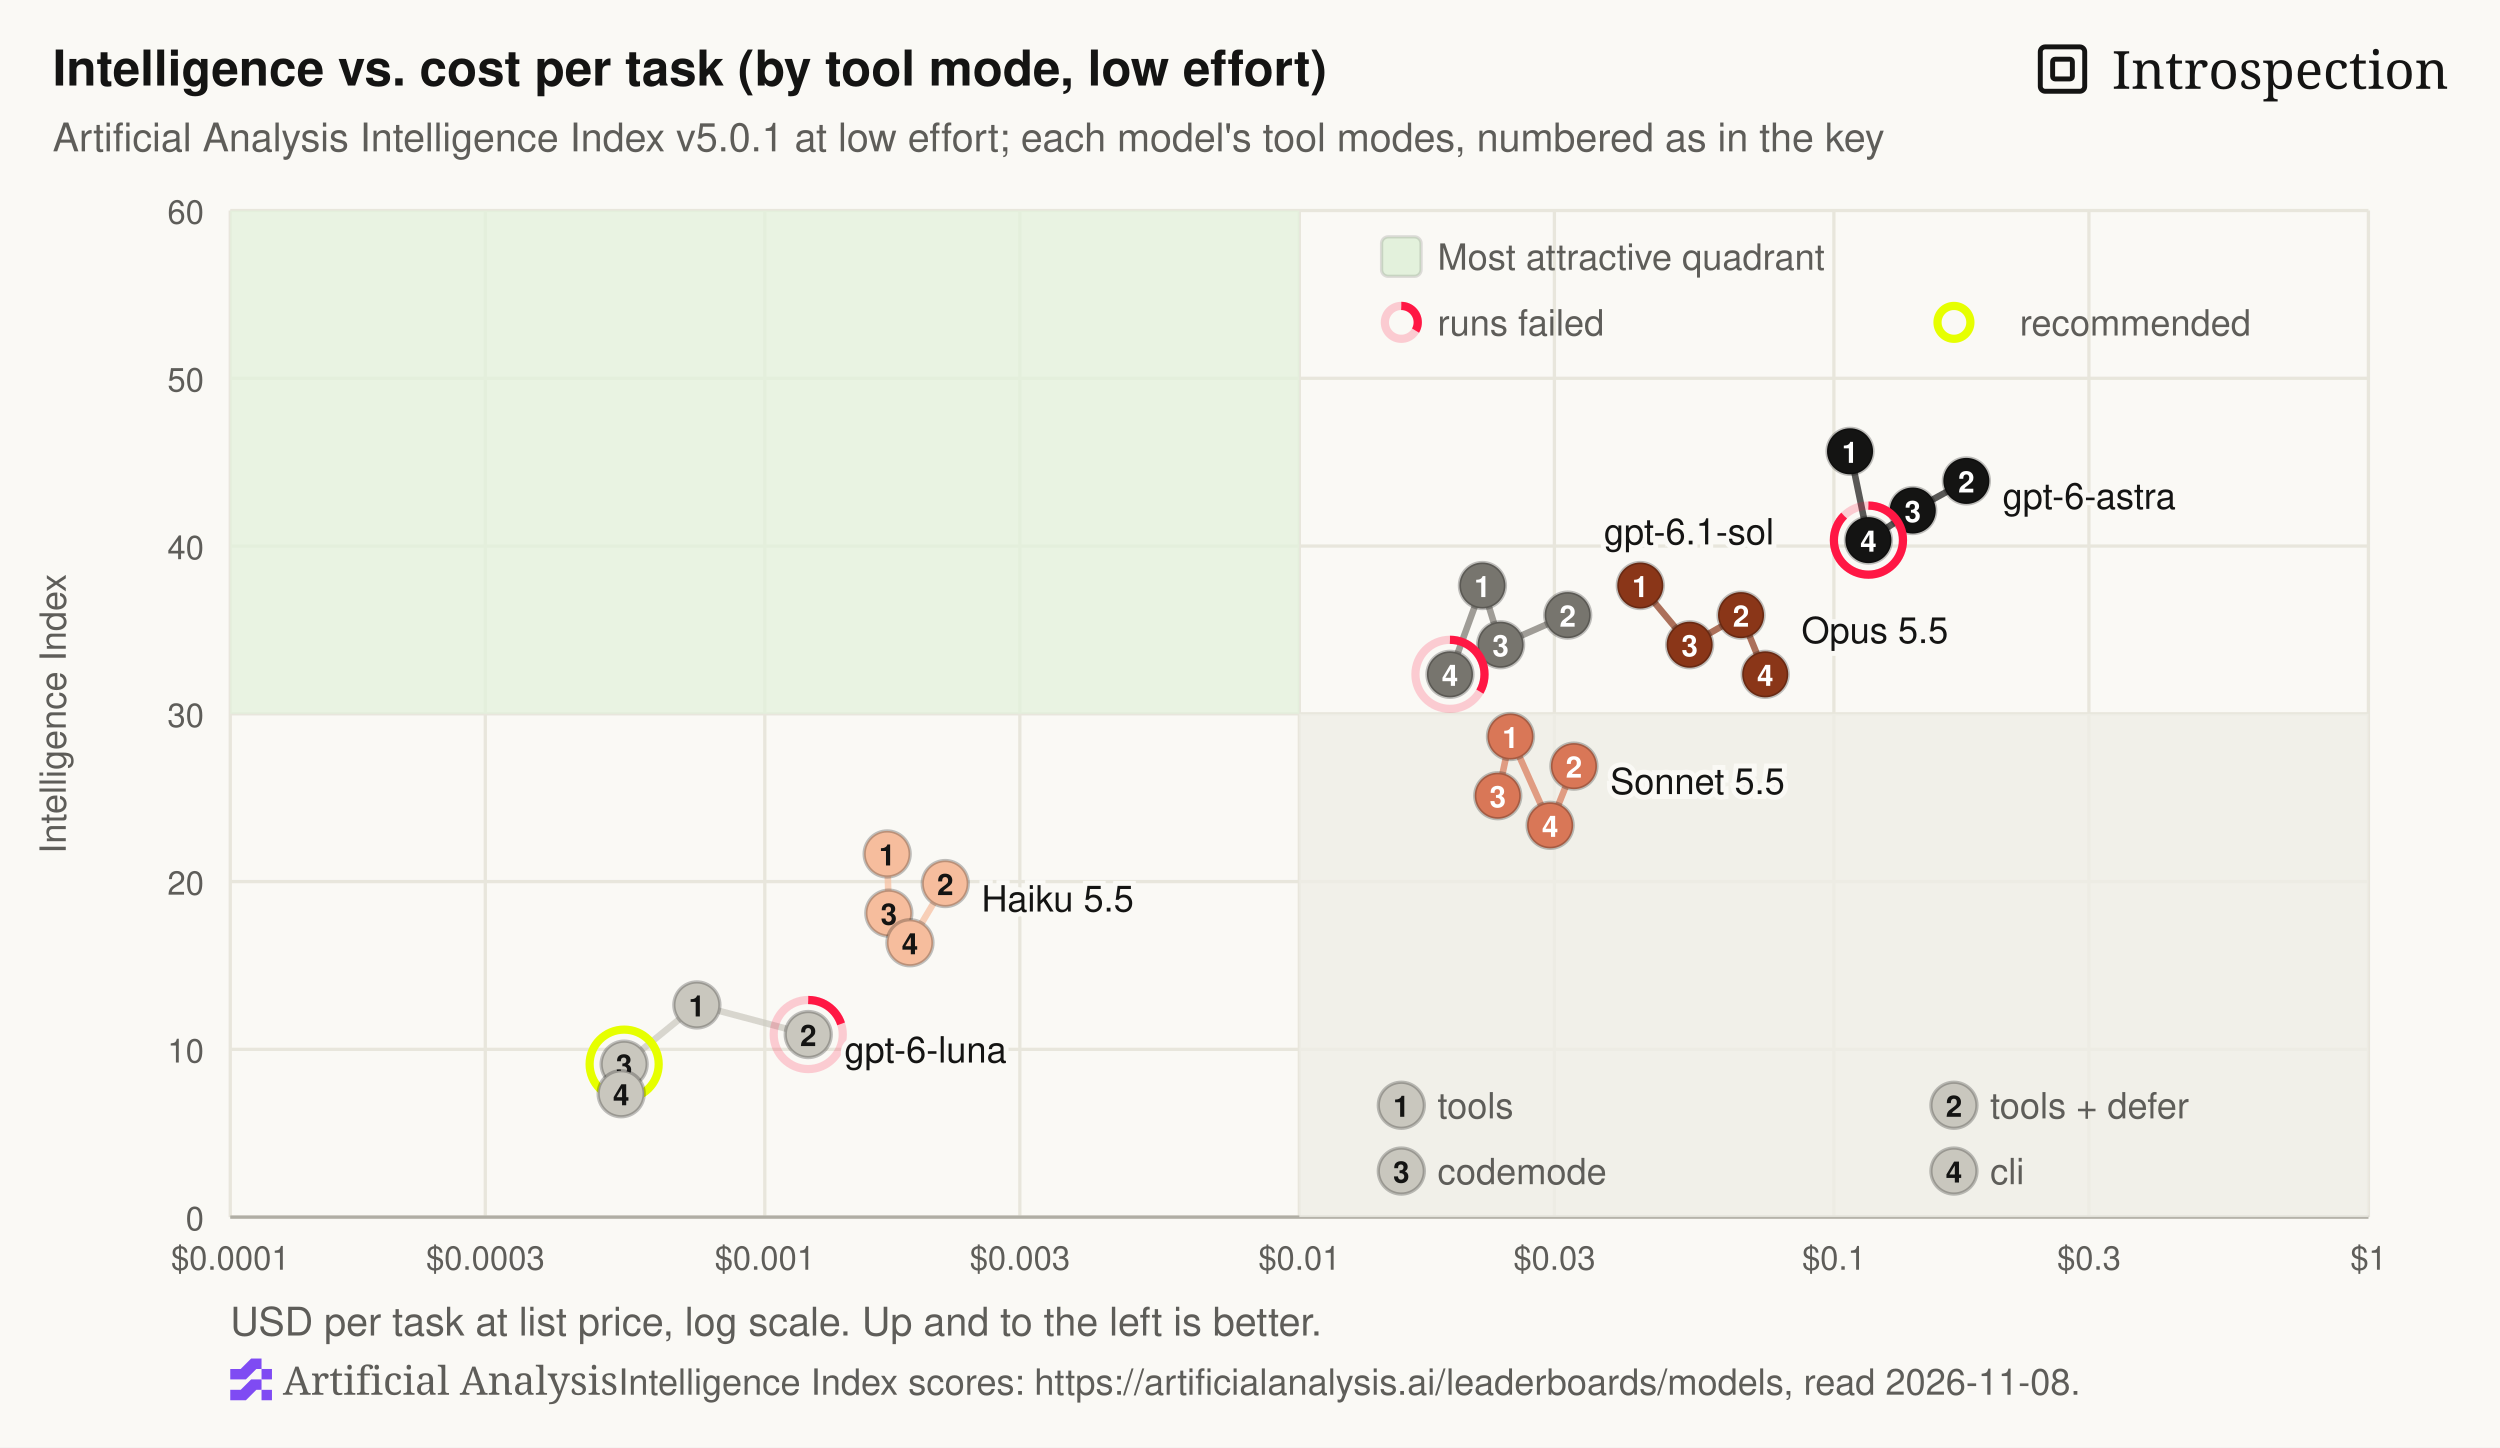
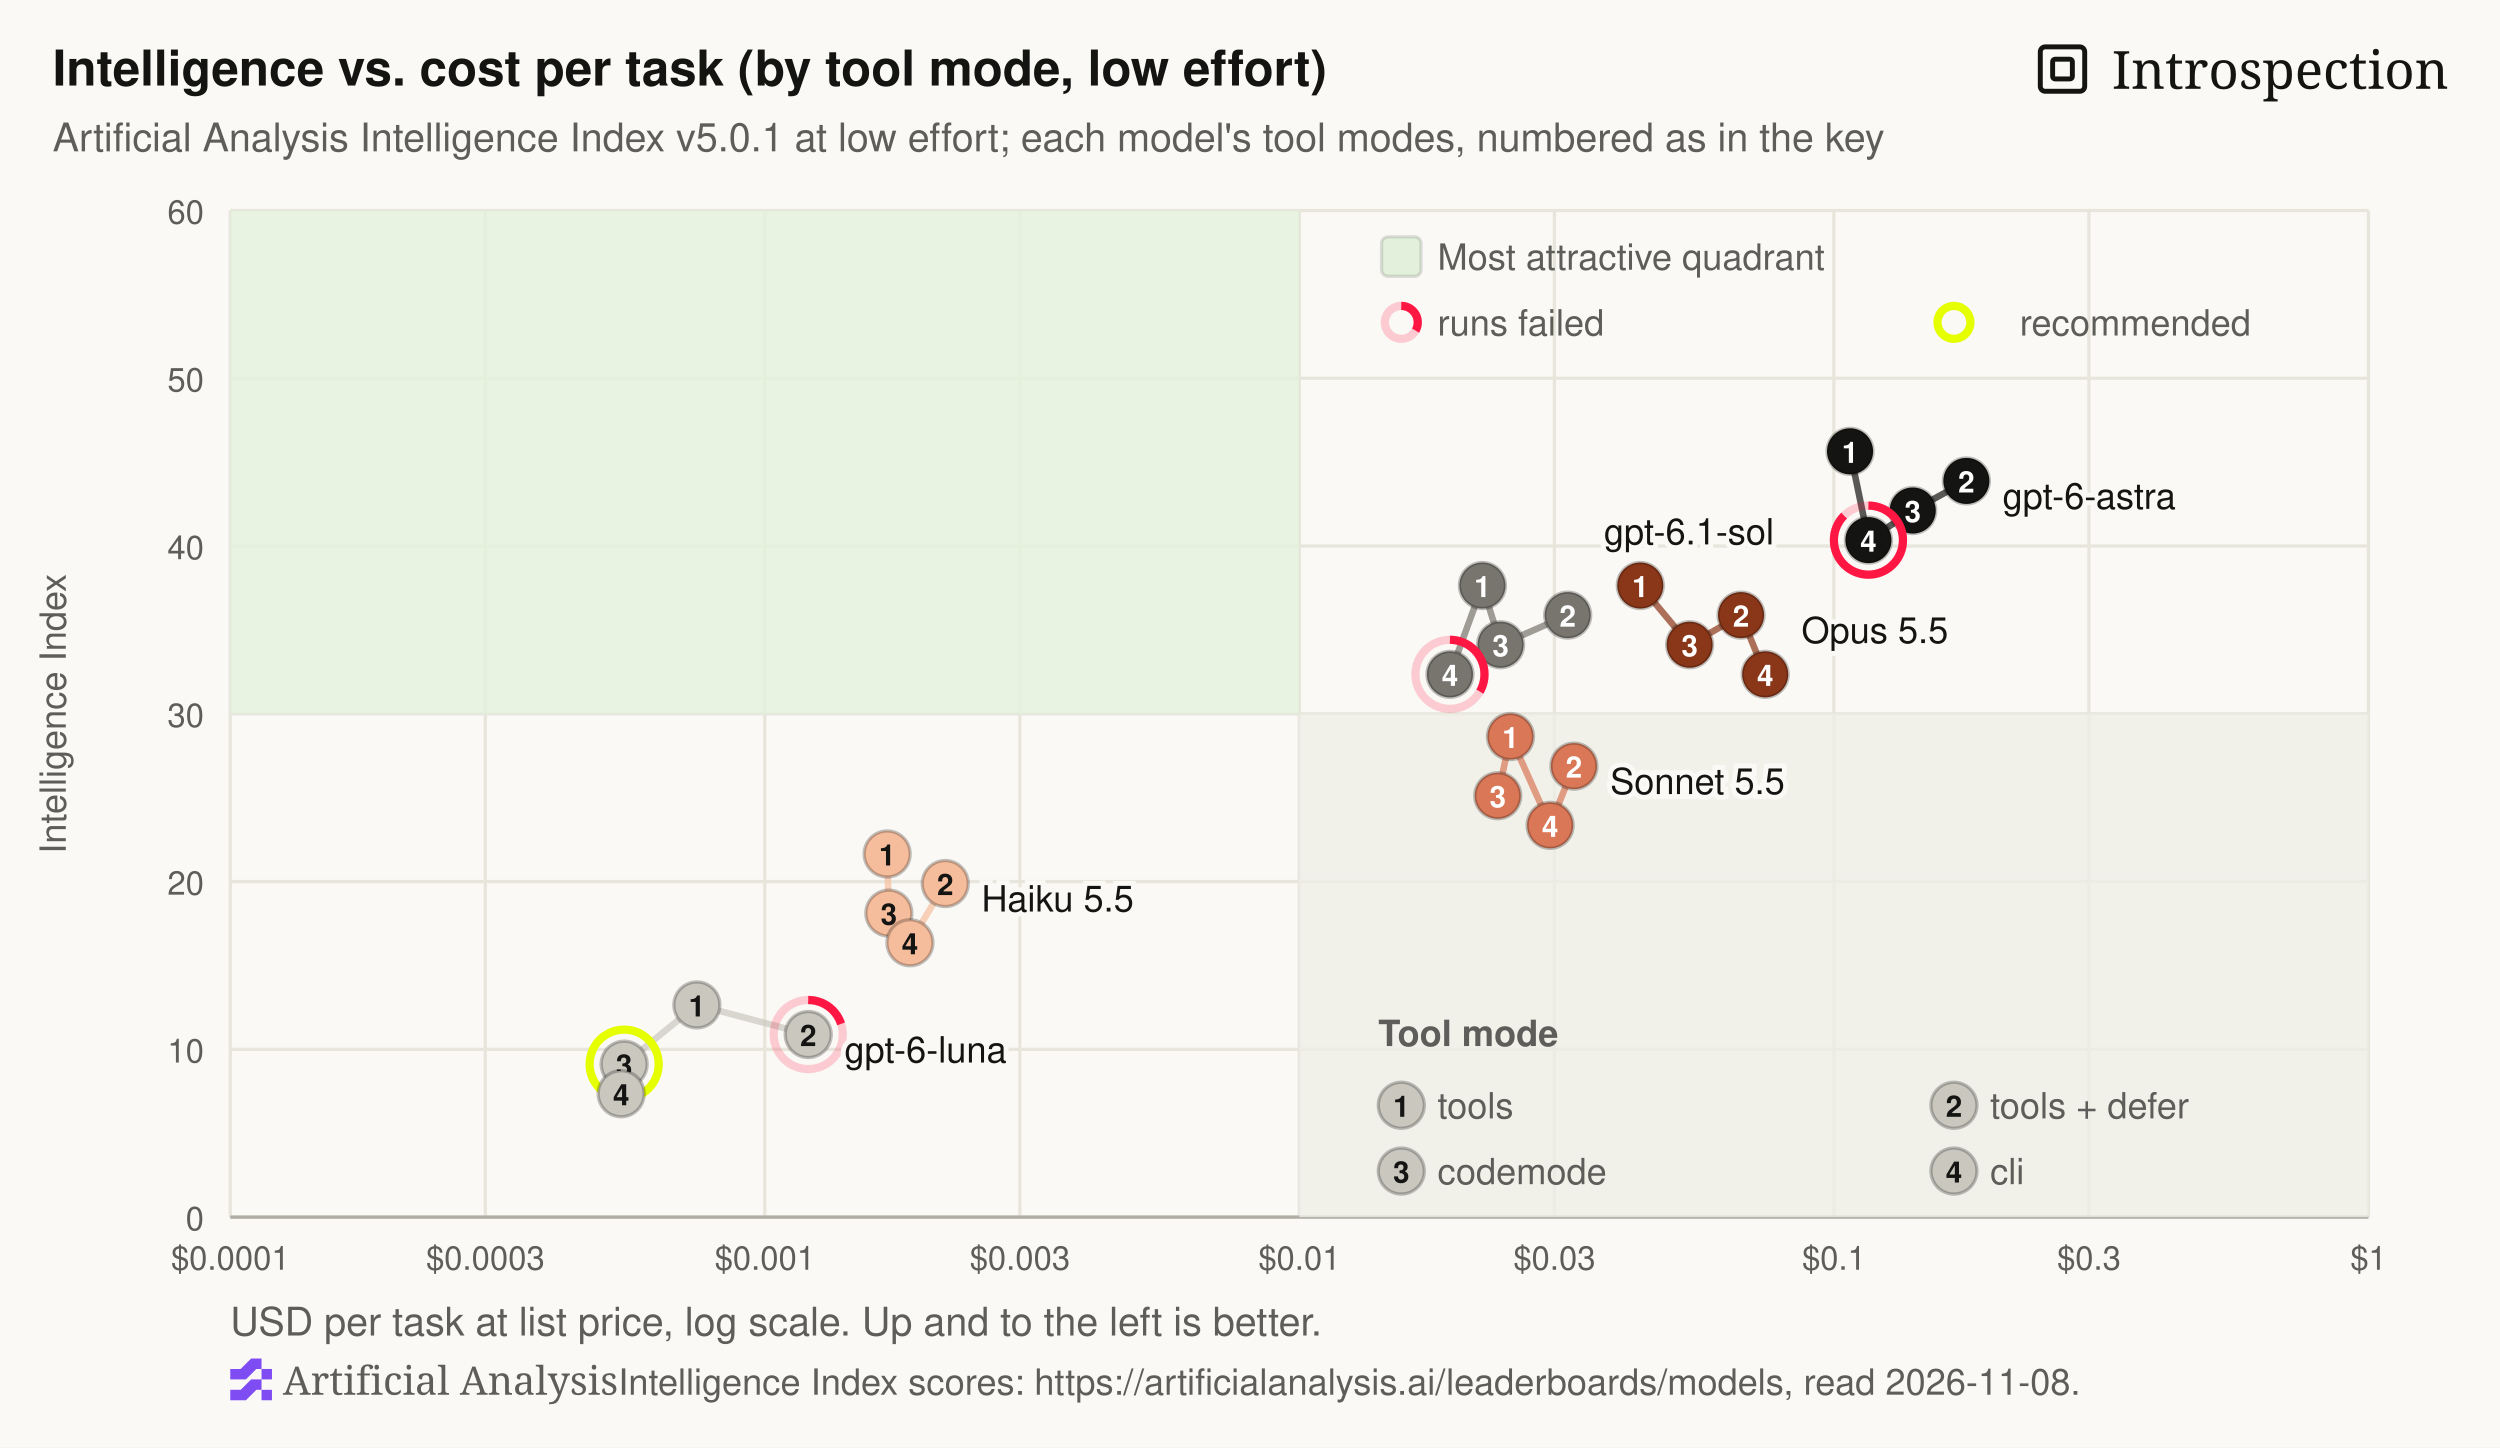
<svg xmlns="http://www.w3.org/2000/svg" width="760" height="440" viewBox="0 0 760 440" font-family="-apple-system, Segoe UI, Helvetica, Arial, sans-serif">
  <rect width="760" height="440" fill="#faf9f5" />
  <text x="16" y="26" font-size="15" font-weight="600" fill="#141413">Intelligence vs. cost per task (by tool mode, low effort)</text>
  <g transform="translate(618 12) scale(0.75)" fill="none" stroke="#141413" stroke-width="2" stroke-linecap="round" stroke-linejoin="round">
    <rect x="3" y="3" width="18" height="18" rx="2" />
    <rect x="8" y="8" width="8" height="8" rx="1" />
  </g>
  <text x="642" y="27" font-size="16" font-family="Georgia, serif" fill="#141413">Introspection</text>
  <text x="16" y="46" font-size="12" fill="#5e5d59">Artificial Analysis Intelligence Index v5.0.1 at low effort; each model's tool modes, numbered as in the key</text>
  <line x1="70" y1="370" x2="720" y2="370" stroke="#e8e6dc" />
  <text x="62" y="374" font-size="10" text-anchor="end" fill="#5e5d59">0</text>
  <line x1="70" y1="319" x2="720" y2="319" stroke="#e8e6dc" />
  <text x="62" y="323" font-size="10" text-anchor="end" fill="#5e5d59">10</text>
  <line x1="70" y1="268" x2="720" y2="268" stroke="#e8e6dc" />
  <text x="62" y="272" font-size="10" text-anchor="end" fill="#5e5d59">20</text>
  <line x1="70" y1="217" x2="720" y2="217" stroke="#e8e6dc" />
  <text x="62" y="221" font-size="10" text-anchor="end" fill="#5e5d59">30</text>
  <line x1="70" y1="166" x2="720" y2="166" stroke="#e8e6dc" />
  <text x="62" y="170" font-size="10" text-anchor="end" fill="#5e5d59">40</text>
  <line x1="70" y1="115" x2="720" y2="115" stroke="#e8e6dc" />
  <text x="62" y="119" font-size="10" text-anchor="end" fill="#5e5d59">50</text>
  <line x1="70" y1="64" x2="720" y2="64" stroke="#e8e6dc" />
  <text x="62" y="68" font-size="10" text-anchor="end" fill="#5e5d59">60</text>
  <line x1="70" y1="64" x2="70" y2="370" stroke="#e8e6dc" />
  <text x="70" y="386" font-size="10" text-anchor="middle" fill="#5e5d59">$0.0001</text>
  <line x1="147.532" y1="64" x2="147.532" y2="370" stroke="#e8e6dc" />
  <text x="147.532" y="386" font-size="10" text-anchor="middle" fill="#5e5d59">$0.0003</text>
  <line x1="232.5" y1="64" x2="232.5" y2="370" stroke="#e8e6dc" />
  <text x="232.5" y="386" font-size="10" text-anchor="middle" fill="#5e5d59">$0.001</text>
  <line x1="310.032" y1="64" x2="310.032" y2="370" stroke="#e8e6dc" />
  <text x="310.032" y="386" font-size="10" text-anchor="middle" fill="#5e5d59">$0.003</text>
  <line x1="395" y1="64" x2="395" y2="370" stroke="#e8e6dc" />
  <text x="395" y="386" font-size="10" text-anchor="middle" fill="#5e5d59">$0.01</text>
  <line x1="472.532" y1="64" x2="472.532" y2="370" stroke="#e8e6dc" />
  <text x="472.532" y="386" font-size="10" text-anchor="middle" fill="#5e5d59">$0.03</text>
  <line x1="557.5" y1="64" x2="557.5" y2="370" stroke="#e8e6dc" />
  <text x="557.5" y="386" font-size="10" text-anchor="middle" fill="#5e5d59">$0.1</text>
  <line x1="635.032" y1="64" x2="635.032" y2="370" stroke="#e8e6dc" />
  <text x="635.032" y="386" font-size="10" text-anchor="middle" fill="#5e5d59">$0.3</text>
  <line x1="720" y1="64" x2="720" y2="370" stroke="#e8e6dc" />
  <text x="720" y="386" font-size="10" text-anchor="middle" fill="#5e5d59">$1</text>
  <line x1="70" y1="370" x2="720" y2="370" stroke="#b0aea5" />
  <rect x="70" y="64" width="325" height="153" fill="#e3f1dc" opacity="0.75" />
  <rect x="395" y="217" width="325" height="153" fill="#efede6" opacity="0.8" />
  <rect x="420" y="72" width="12" height="12" rx="2" fill="#e3f1dc" stroke="#0000001f" />
  <text x="437" y="82" font-size="11" fill="#5e5d59">Most attractive quadrant</text>
  <circle cx="426" cy="98" r="5" fill="none" stroke="#ff174433" stroke-width="2.5" pointer-events="none" />
  <circle cx="426" cy="98" r="5" fill="none" stroke="#ff1744" stroke-width="2.5" stroke-dasharray="10.472 31.416" transform="rotate(-90 426 98)" pointer-events="none" />
  <text x="437" y="102" font-size="11" fill="#5e5d59">runs failed</text>
  <circle cx="594" cy="98" r="5" fill="none" stroke="#e6ff00" stroke-width="2.5" />
  <text x="614" y="102" font-size="11" fill="#5e5d59">recommended</text>
  <polyline points="269.697,259.6 270.209,277.6 276.625,286.6 287.358,268.6" fill="none" stroke="#f6bd9d" stroke-width="2" opacity="0.7" />
  <polyline points="455.324,241.9 459.181,223.9 471.238,250.9 478.475,232.9" fill="none" stroke="#d97757" stroke-width="2" opacity="0.7" />
  <polyline points="498.648,178 513.653,196 529.275,187 536.629,205" fill="none" stroke="#8a3618" stroke-width="2" opacity="0.7" />
  <polyline points="188.836,332.5 189.742,323.5 211.848,305.5 245.705,314.5" fill="none" stroke="#c9c7be" stroke-width="2" opacity="0.7" />
  <polyline points="440.79,205 450.656,178 456.18,196 476.576,187" fill="none" stroke="#77756e" stroke-width="2" opacity="0.7" />
  <polyline points="562.413,137.2 568.005,164.2 581.476,155.2 597.775,146.2" fill="none" stroke="#141413" stroke-width="2" opacity="0.7" />
  <circle cx="189.742" cy="323.5" r="10.5" fill="none" stroke="#e6ff00" stroke-width="2.5" pointer-events="none" />
  <a href="https://artificialanalysis.ai/models/claude-haiku-5-5" target="_blank">
    <circle cx="269.697" cy="259.6" r="7" fill="#f6bd9d" stroke="#0000003d" />
  </a>
  <text x="269.697" y="263.1" font-size="9" font-weight="600" text-anchor="middle" pointer-events="none" fill="#141413">1</text>
  <a href="https://artificialanalysis.ai/models/claude-haiku-5-5" target="_blank">
    <circle cx="287.358" cy="268.6" r="7" fill="#f6bd9d" stroke="#0000003d" />
  </a>
  <text x="287.358" y="272.1" font-size="9" font-weight="600" text-anchor="middle" pointer-events="none" fill="#141413">2</text>
  <a href="https://artificialanalysis.ai/models/claude-haiku-5-5" target="_blank">
    <circle cx="270.209" cy="277.6" r="7" fill="#f6bd9d" stroke="#0000003d" />
  </a>
  <text x="270.209" y="281.1" font-size="9" font-weight="600" text-anchor="middle" pointer-events="none" fill="#141413">3</text>
  <a href="https://artificialanalysis.ai/models/claude-haiku-5-5" target="_blank">
    <circle cx="276.625" cy="286.6" r="7" fill="#f6bd9d" stroke="#0000003d" />
  </a>
  <text x="276.625" y="290.1" font-size="9" font-weight="600" text-anchor="middle" pointer-events="none" fill="#141413">4</text>
  <a href="https://artificialanalysis.ai/models/claude-sonnet-5-5" target="_blank">
    <circle cx="459.181" cy="223.9" r="7" fill="#d97757" stroke="#0000003d" />
  </a>
  <text x="459.181" y="227.4" font-size="9" font-weight="600" text-anchor="middle" pointer-events="none" fill="#ffffff">1</text>
  <a href="https://artificialanalysis.ai/models/claude-sonnet-5-5" target="_blank">
    <circle cx="478.475" cy="232.9" r="7" fill="#d97757" stroke="#0000003d" />
  </a>
  <text x="478.475" y="236.4" font-size="9" font-weight="600" text-anchor="middle" pointer-events="none" fill="#ffffff">2</text>
  <a href="https://artificialanalysis.ai/models/claude-sonnet-5-5" target="_blank">
    <circle cx="455.324" cy="241.9" r="7" fill="#d97757" stroke="#0000003d" />
  </a>
  <text x="455.324" y="245.4" font-size="9" font-weight="600" text-anchor="middle" pointer-events="none" fill="#ffffff">3</text>
  <a href="https://artificialanalysis.ai/models/claude-sonnet-5-5" target="_blank">
    <circle cx="471.238" cy="250.9" r="7" fill="#d97757" stroke="#0000003d" />
  </a>
  <text x="471.238" y="254.4" font-size="9" font-weight="600" text-anchor="middle" pointer-events="none" fill="#ffffff">4</text>
  <a href="https://artificialanalysis.ai/models/claude-opus-5-5" target="_blank">
    <circle cx="498.648" cy="178" r="7" fill="#8a3618" stroke="#0000003d" />
  </a>
  <text x="498.648" y="181.5" font-size="9" font-weight="600" text-anchor="middle" pointer-events="none" fill="#ffffff">1</text>
  <a href="https://artificialanalysis.ai/models/claude-opus-5-5" target="_blank">
    <circle cx="529.275" cy="187" r="7" fill="#8a3618" stroke="#0000003d" />
  </a>
  <text x="529.275" y="190.5" font-size="9" font-weight="600" text-anchor="middle" pointer-events="none" fill="#ffffff">2</text>
  <a href="https://artificialanalysis.ai/models/claude-opus-5-5" target="_blank">
    <circle cx="513.653" cy="196" r="7" fill="#8a3618" stroke="#0000003d" />
  </a>
  <text x="513.653" y="199.5" font-size="9" font-weight="600" text-anchor="middle" pointer-events="none" fill="#ffffff">3</text>
  <a href="https://artificialanalysis.ai/models/claude-opus-5-5" target="_blank">
    <circle cx="536.629" cy="205" r="7" fill="#8a3618" stroke="#0000003d" />
  </a>
  <text x="536.629" y="208.5" font-size="9" font-weight="600" text-anchor="middle" pointer-events="none" fill="#ffffff">4</text>
  <a href="https://artificialanalysis.ai/models/gpt-6-luna" target="_blank">
    <circle cx="211.848" cy="305.5" r="7" fill="#c9c7be" stroke="#0000003d" />
  </a>
  <text x="211.848" y="309" font-size="9" font-weight="600" text-anchor="middle" pointer-events="none" fill="#141413">1</text>
  <a href="https://artificialanalysis.ai/models/gpt-6-luna" target="_blank">
    <circle cx="245.705" cy="314.5" r="7" fill="#c9c7be" stroke="#0000003d" />
  </a>
  <circle cx="245.705" cy="314.5" r="10.5" fill="none" stroke="#ff174433" stroke-width="2.5" pointer-events="none" />
  <circle cx="245.705" cy="314.5" r="10.5" fill="none" stroke="#ff1744" stroke-width="2.5" stroke-dasharray="13.195 65.973" transform="rotate(-90 245.7049 314.5)" pointer-events="none" />
  <text x="245.705" y="318" font-size="9" font-weight="600" text-anchor="middle" pointer-events="none" fill="#141413">2</text>
  <a href="https://artificialanalysis.ai/models/gpt-6-luna" target="_blank">
    <circle cx="189.742" cy="323.5" r="7" fill="#c9c7be" stroke="#0000003d" />
  </a>
  <text x="189.742" y="327" font-size="9" font-weight="600" text-anchor="middle" pointer-events="none" fill="#141413">3</text>
  <a href="https://artificialanalysis.ai/models/gpt-6-luna" target="_blank">
    <circle cx="188.836" cy="332.5" r="7" fill="#c9c7be" stroke="#0000003d" />
  </a>
  <text x="188.836" y="336" font-size="9" font-weight="600" text-anchor="middle" pointer-events="none" fill="#141413">4</text>
  <a href="https://artificialanalysis.ai/models/gpt-6-1-sol" target="_blank">
    <circle cx="450.656" cy="178" r="7" fill="#77756e" stroke="#0000003d" />
  </a>
  <text x="450.656" y="181.5" font-size="9" font-weight="600" text-anchor="middle" pointer-events="none" fill="#ffffff">1</text>
  <a href="https://artificialanalysis.ai/models/gpt-6-1-sol" target="_blank">
    <circle cx="476.576" cy="187" r="7" fill="#77756e" stroke="#0000003d" />
  </a>
  <text x="476.576" y="190.5" font-size="9" font-weight="600" text-anchor="middle" pointer-events="none" fill="#ffffff">2</text>
  <a href="https://artificialanalysis.ai/models/gpt-6-1-sol" target="_blank">
    <circle cx="456.18" cy="196" r="7" fill="#77756e" stroke="#0000003d" />
  </a>
  <text x="456.18" y="199.5" font-size="9" font-weight="600" text-anchor="middle" pointer-events="none" fill="#ffffff">3</text>
  <a href="https://artificialanalysis.ai/models/gpt-6-1-sol" target="_blank">
    <circle cx="440.79" cy="205" r="7" fill="#77756e" stroke="#0000003d" />
  </a>
  <circle cx="440.79" cy="205" r="10.5" fill="none" stroke="#ff174433" stroke-width="2.5" pointer-events="none" />
  <circle cx="440.79" cy="205" r="10.5" fill="none" stroke="#ff1744" stroke-width="2.5" stroke-dasharray="21.991 65.973" transform="rotate(-90 440.7899 205)" pointer-events="none" />
  <text x="440.79" y="208.5" font-size="9" font-weight="600" text-anchor="middle" pointer-events="none" fill="#ffffff">4</text>
  <a href="https://artificialanalysis.ai/models/gpt-6-astra" target="_blank">
    <circle cx="562.413" cy="137.2" r="7" fill="#141413" stroke="#0000003d" />
  </a>
  <text x="562.413" y="140.7" font-size="9" font-weight="600" text-anchor="middle" pointer-events="none" fill="#ffffff">1</text>
  <a href="https://artificialanalysis.ai/models/gpt-6-astra" target="_blank">
    <circle cx="597.775" cy="146.2" r="7" fill="#141413" stroke="#0000003d" />
  </a>
  <text x="597.775" y="149.7" font-size="9" font-weight="600" text-anchor="middle" pointer-events="none" fill="#ffffff">2</text>
  <a href="https://artificialanalysis.ai/models/gpt-6-astra" target="_blank">
    <circle cx="581.476" cy="155.2" r="7" fill="#141413" stroke="#0000003d" />
  </a>
  <text x="581.476" y="158.7" font-size="9" font-weight="600" text-anchor="middle" pointer-events="none" fill="#ffffff">3</text>
  <a href="https://artificialanalysis.ai/models/gpt-6-astra" target="_blank">
    <circle cx="568.005" cy="164.2" r="7" fill="#141413" stroke="#0000003d" />
  </a>
  <circle cx="568.005" cy="164.2" r="10.5" fill="none" stroke="#ff174433" stroke-width="2.5" pointer-events="none" />
  <circle cx="568.005" cy="164.2" r="10.5" fill="none" stroke="#ff1744" stroke-width="2.5" stroke-dasharray="57.727 65.973" transform="rotate(-90 568.0051 164.2)" pointer-events="none" />
  <text x="568.005" y="167.7" font-size="9" font-weight="600" text-anchor="middle" pointer-events="none" fill="#ffffff">4</text>
  <text x="280.697" y="277.1" text-anchor="start" font-size="11" stroke="#faf9f5" stroke-width="3" paint-order="stroke" fill="#141413" />
  <text x="298.358" y="277.1" text-anchor="start" font-size="11" stroke="#faf9f5" stroke-width="3" paint-order="stroke" fill="#141413">Haiku 5.5</text>
  <text x="281.209" y="277.1" text-anchor="start" font-size="11" stroke="#faf9f5" stroke-width="3" paint-order="stroke" fill="#141413" />
  <text x="287.625" y="277.1" text-anchor="start" font-size="11" stroke="#faf9f5" stroke-width="3" paint-order="stroke" fill="#141413" />
  <text x="470.181" y="241.4" text-anchor="start" font-size="11" stroke="#faf9f5" stroke-width="3" paint-order="stroke" fill="#141413" />
  <text x="489.475" y="241.4" text-anchor="start" font-size="11" stroke="#faf9f5" stroke-width="3" paint-order="stroke" fill="#141413">Sonnet 5.5</text>
  <text x="466.324" y="241.4" text-anchor="start" font-size="11" stroke="#faf9f5" stroke-width="3" paint-order="stroke" fill="#141413" />
  <text x="482.238" y="241.4" text-anchor="start" font-size="11" stroke="#faf9f5" stroke-width="3" paint-order="stroke" fill="#141413" />
  <text x="509.648" y="195.5" text-anchor="start" font-size="11" stroke="#faf9f5" stroke-width="3" paint-order="stroke" fill="#141413" />
  <text x="540.275" y="195.5" text-anchor="start" font-size="11" stroke="#faf9f5" stroke-width="3" paint-order="stroke" fill="#141413" />
  <text x="524.653" y="195.5" text-anchor="start" font-size="11" stroke="#faf9f5" stroke-width="3" paint-order="stroke" fill="#141413" />
  <text x="547.629" y="195.5" text-anchor="start" font-size="11" stroke="#faf9f5" stroke-width="3" paint-order="stroke" fill="#141413">Opus 5.5</text>
  <text x="222.848" y="323" text-anchor="start" font-size="11" stroke="#faf9f5" stroke-width="3" paint-order="stroke" fill="#141413" />
  <text x="256.705" y="323" text-anchor="start" font-size="11" stroke="#faf9f5" stroke-width="3" paint-order="stroke" fill="#141413">gpt-6-luna</text>
  <text x="200.742" y="323" text-anchor="start" font-size="11" stroke="#faf9f5" stroke-width="3" paint-order="stroke" fill="#141413" />
  <text x="199.836" y="323" text-anchor="start" font-size="11" stroke="#faf9f5" stroke-width="3" paint-order="stroke" fill="#141413" />
  <text x="461.656" y="195.5" text-anchor="start" font-size="11" stroke="#faf9f5" stroke-width="3" paint-order="stroke" fill="#141413" />
  <text x="487.576" y="165.5" text-anchor="start" font-size="11" stroke="#faf9f5" stroke-width="3" paint-order="stroke" fill="#141413">gpt-6.1-sol</text>
  <text x="467.18" y="195.5" text-anchor="start" font-size="11" stroke="#faf9f5" stroke-width="3" paint-order="stroke" fill="#141413" />
  <text x="451.79" y="195.5" text-anchor="start" font-size="11" stroke="#faf9f5" stroke-width="3" paint-order="stroke" fill="#141413" />
  <text x="573.413" y="154.7" text-anchor="start" font-size="11" stroke="#faf9f5" stroke-width="3" paint-order="stroke" fill="#141413" />
  <text x="608.775" y="154.7" text-anchor="start" font-size="11" stroke="#faf9f5" stroke-width="3" paint-order="stroke" fill="#141413">gpt-6-astra</text>
  <text x="592.476" y="154.7" text-anchor="start" font-size="11" stroke="#faf9f5" stroke-width="3" paint-order="stroke" fill="#141413" />
  <text x="579.005" y="154.7" text-anchor="start" font-size="11" stroke="#faf9f5" stroke-width="3" paint-order="stroke" fill="#141413" />
+   <text x="419" y="318" font-size="11" font-weight="600" fill="#5e5d59">Tool mode</text>
  <circle cx="426" cy="336" r="7" fill="#c9c7be" stroke="#0000003d" />
  <text x="426" y="339.5" font-size="9" font-weight="600" text-anchor="middle" fill="#141413">1</text>
  <text x="437" y="340" font-size="11" fill="#5e5d59">tools</text>
  <circle cx="594" cy="336" r="7" fill="#c9c7be" stroke="#0000003d" />
  <text x="594" y="339.5" font-size="9" font-weight="600" text-anchor="middle" fill="#141413">2</text>
  <text x="605" y="340" font-size="11" fill="#5e5d59">tools + defer</text>
  <circle cx="426" cy="356" r="7" fill="#c9c7be" stroke="#0000003d" />
  <text x="426" y="359.5" font-size="9" font-weight="600" text-anchor="middle" fill="#141413">3</text>
  <text x="437" y="360" font-size="11" fill="#5e5d59">codemode</text>
  <circle cx="594" cy="356" r="7" fill="#c9c7be" stroke="#0000003d" />
  <text x="594" y="359.5" font-size="9" font-weight="600" text-anchor="middle" fill="#141413">4</text>
  <text x="605" y="360" font-size="11" fill="#5e5d59">cli</text>
  <text x="70" y="406" font-size="12" fill="#5e5d59">USD per task at list price, log scale. Up and to the left is better.</text>
  <g transform="translate(70 413) scale(0.24)">
    <path d="M46.219 52.82H52.819V39.61H46.219H39.609V52.82H46.219Z" fill="#7F4BF3" />
    <path d="M26.41 0L13.2 13.2H0V26.41H19.81L33.01 13.2H39.61V0H26.41Z" fill="#7F4BF3" />
    <path d="M26.41 26.41L13.2 39.61H0V52.82H19.81L33.01 39.61H39.61V26.41H26.41Z" fill="#7F4BF3" />
    <path d="M52.819 26.41V13.2H46.219H39.609V26.41H46.219H52.819Z" fill="#7F4BF3" />
  </g>
  <text x="86" y="424" font-size="12" font-family="Georgia, serif" fill="#5e5d59">Artificial Analysis</text>
  <text x="187.95" y="424" font-size="11" fill="#5e5d59">Intelligence Index scores: https://artificialanalysis.ai/leaderboards/models, read 2026-11-08.</text>
  <text transform="translate(20 217) rotate(-90)" font-size="11" text-anchor="middle" fill="#5e5d59">Intelligence Index</text>
</svg>
